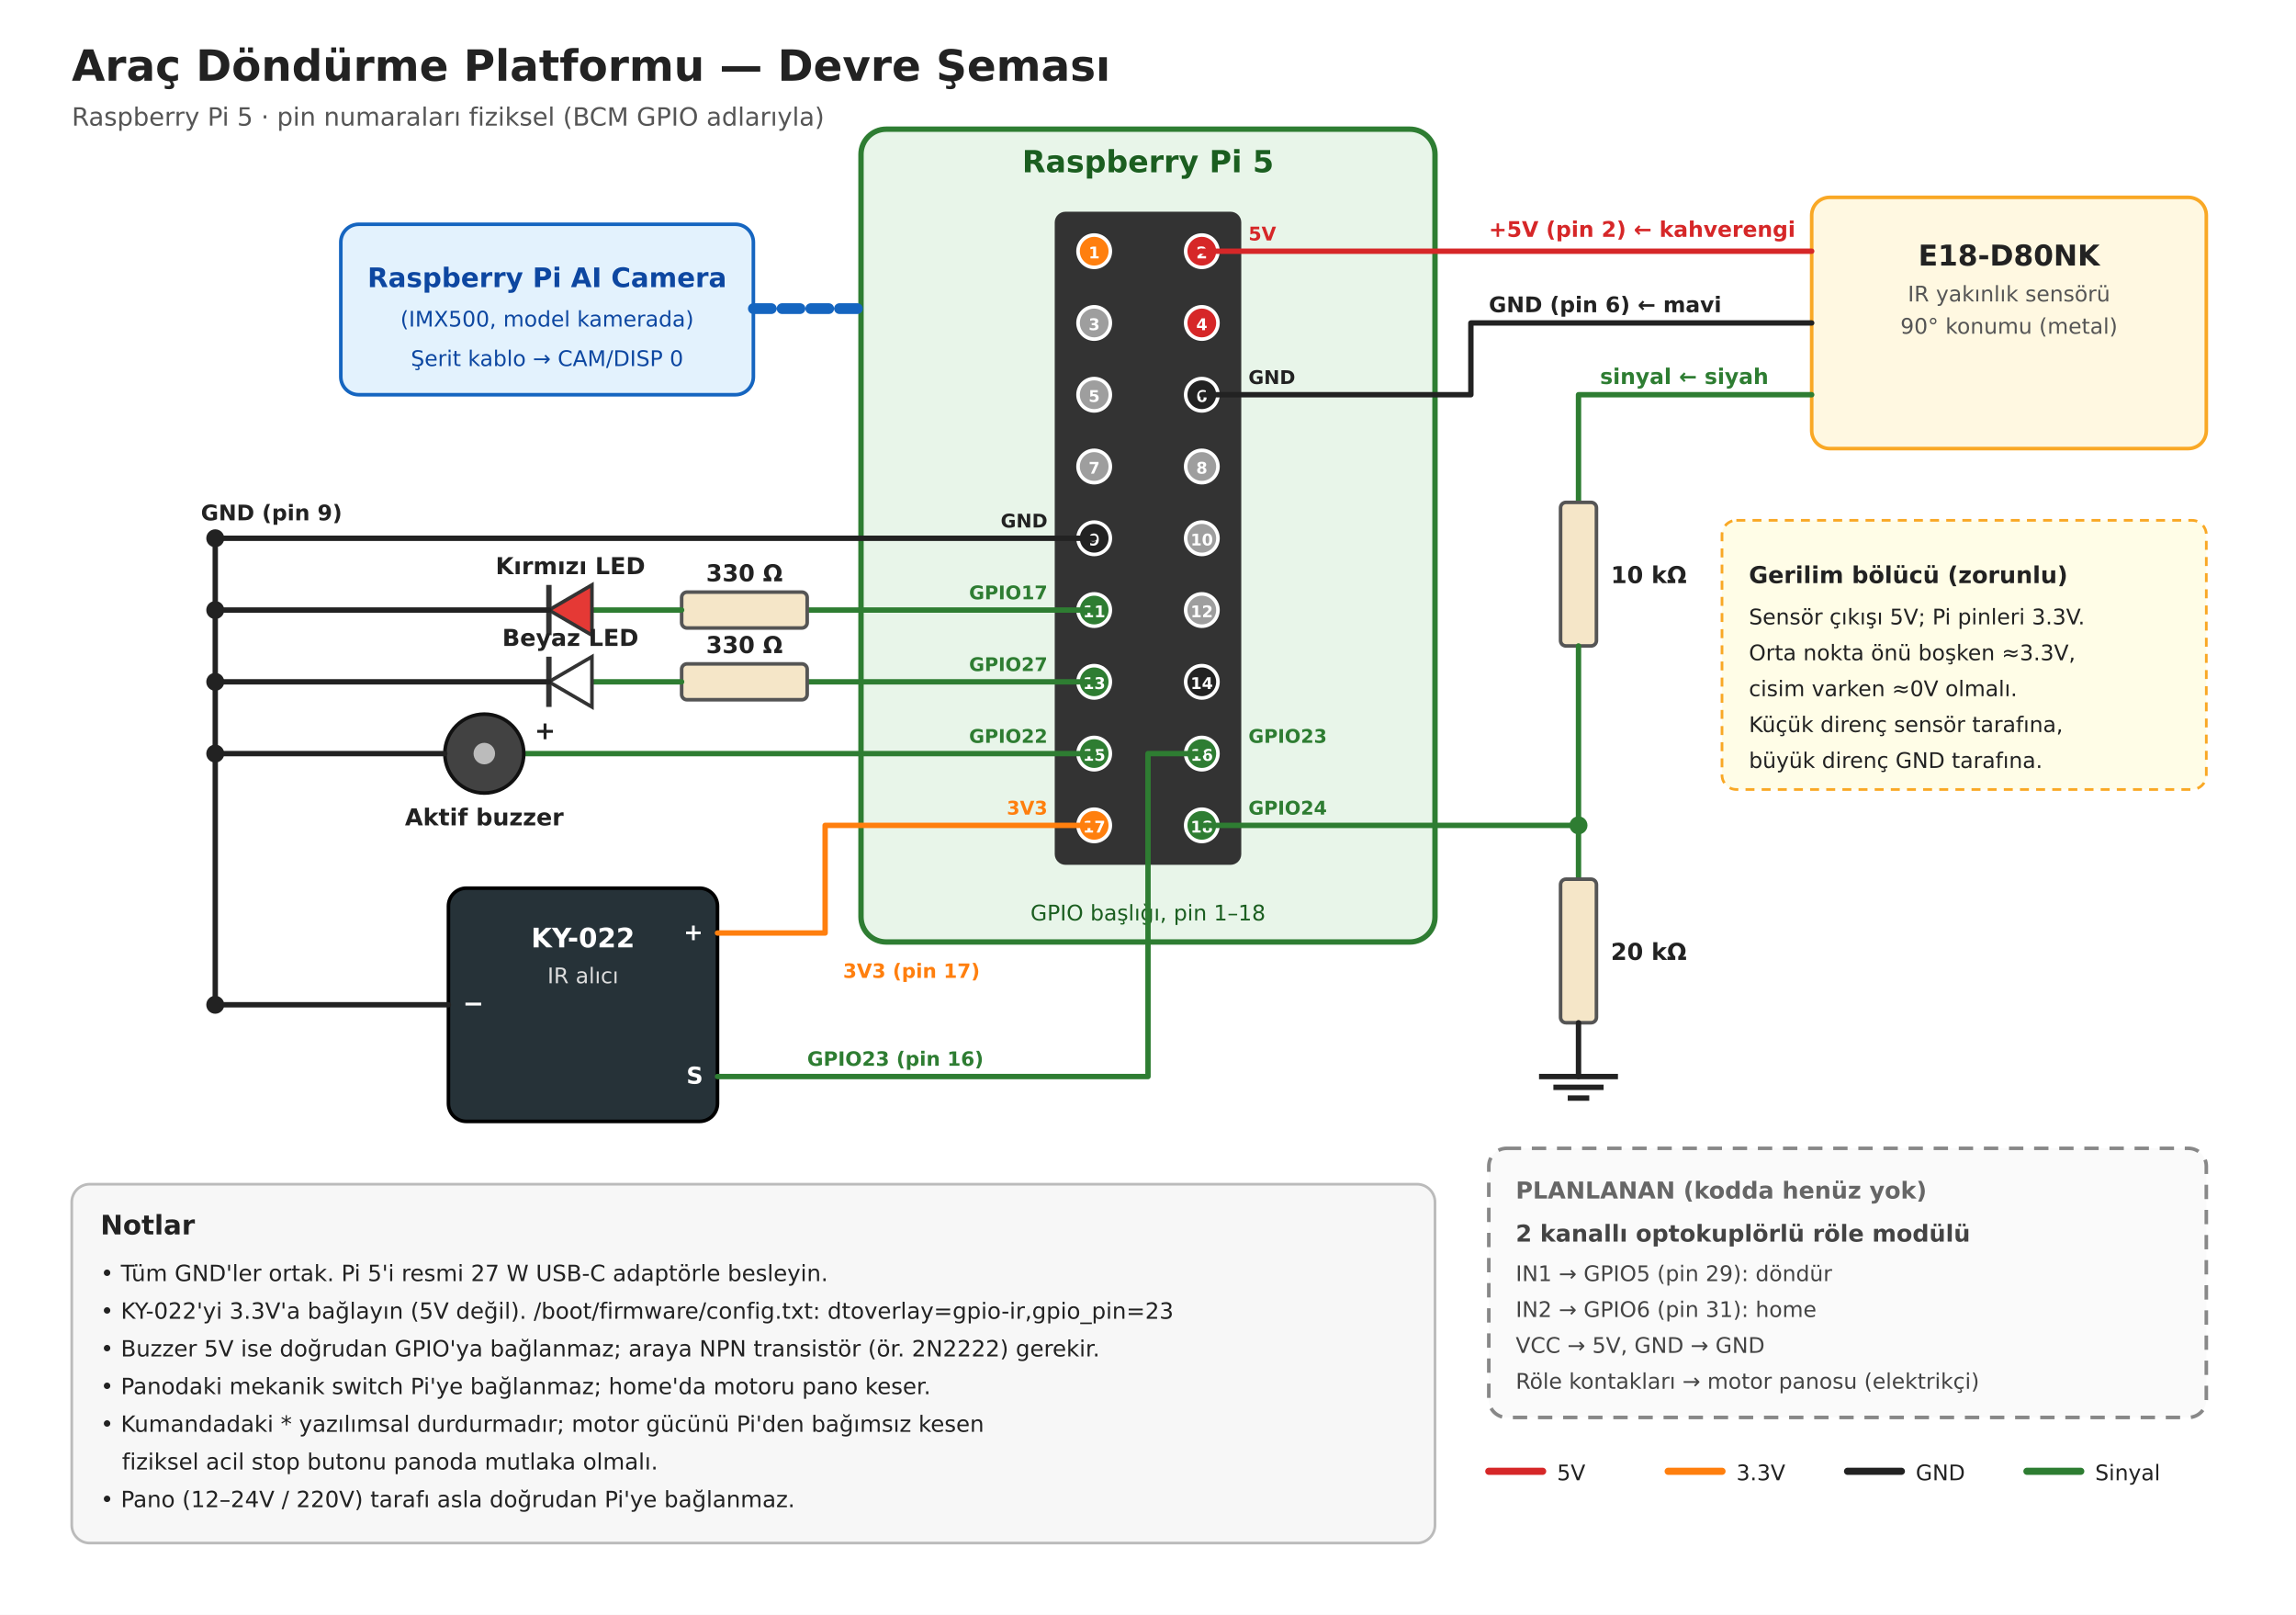
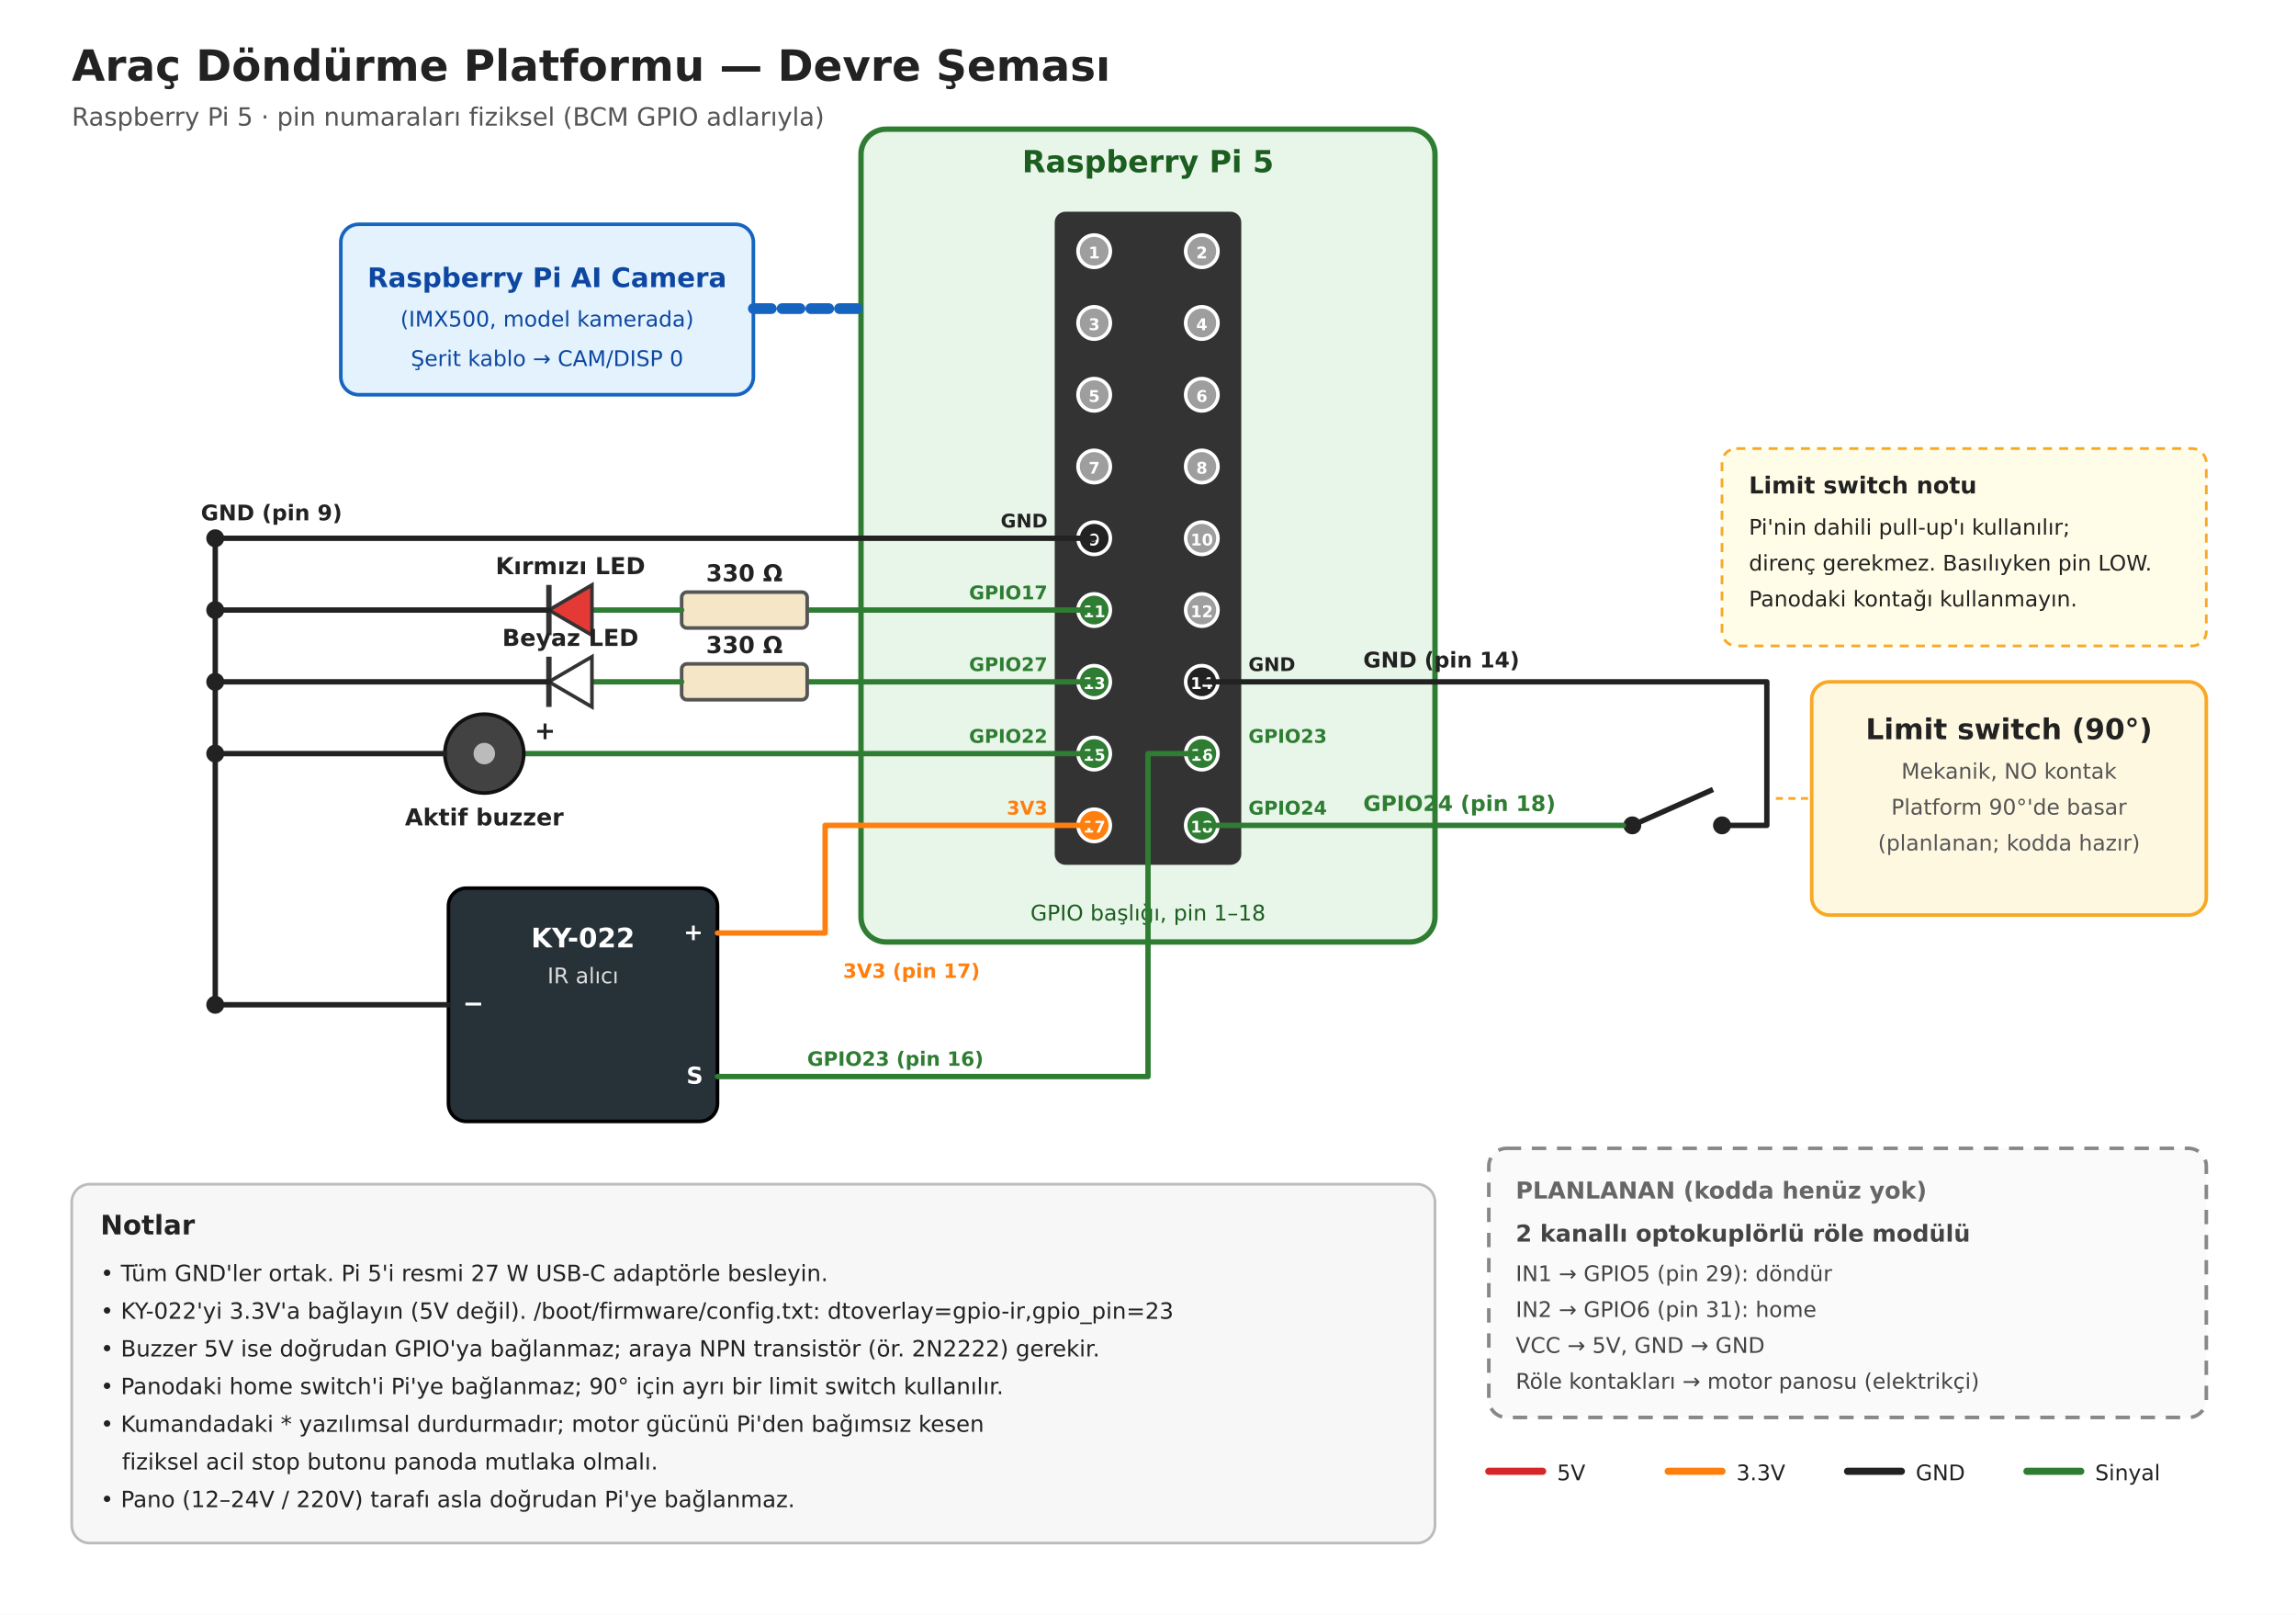
<svg xmlns="http://www.w3.org/2000/svg" viewBox="0 0 1280 900" width="1280" height="900" font-family="DejaVu Sans, Arial, sans-serif">
  <rect width="1280" height="900" fill="#ffffff" />
  <text x="40" y="45" font-size="24" text-anchor="start" font-weight="bold" fill="#222">Araç Döndürme Platformu — Devre Şeması</text>
  <text x="40" y="70" font-size="14" text-anchor="start" font-weight="normal" fill="#555">Raspberry Pi 5 · pin numaraları fiziksel (BCM GPIO adlarıyla)</text>
  <rect x="480" y="72" width="320" height="453" rx="14" fill="#e8f5e9" stroke="#2e7d32" stroke-width="3" />
  <text x="640.0" y="96" font-size="17" text-anchor="middle" font-weight="bold" fill="#1b5e20">Raspberry Pi 5</text>
  <text x="640.0" y="513" font-size="12" text-anchor="middle" font-weight="normal" fill="#1b5e20">GPIO başlığı, pin 1–18</text>
  <rect x="588" y="118" width="104" height="364" rx="6" fill="#333" />
-   <circle cx="610" cy="140" r="9" fill="#ff7f0e" stroke="#fff" stroke-width="2" />
+   <circle cx="610" cy="140" r="9" fill="#9e9e9e" stroke="#fff" stroke-width="2" />
  <text x="610" y="144" font-size="9" text-anchor="middle" fill="#fff" font-weight="bold">1</text>
-   <circle cx="670" cy="140" r="9" fill="#d62728" stroke="#fff" stroke-width="2" />
+   <circle cx="670" cy="140" r="9" fill="#9e9e9e" stroke="#fff" stroke-width="2" />
  <text x="670" y="144" font-size="9" text-anchor="middle" fill="#fff" font-weight="bold">2</text>
  <circle cx="610" cy="180" r="9" fill="#9e9e9e" stroke="#fff" stroke-width="2" />
  <text x="610" y="184" font-size="9" text-anchor="middle" fill="#fff" font-weight="bold">3</text>
-   <circle cx="670" cy="180" r="9" fill="#d62728" stroke="#fff" stroke-width="2" />
+   <circle cx="670" cy="180" r="9" fill="#9e9e9e" stroke="#fff" stroke-width="2" />
  <text x="670" y="184" font-size="9" text-anchor="middle" fill="#fff" font-weight="bold">4</text>
  <circle cx="610" cy="220" r="9" fill="#9e9e9e" stroke="#fff" stroke-width="2" />
  <text x="610" y="224" font-size="9" text-anchor="middle" fill="#fff" font-weight="bold">5</text>
-   <circle cx="670" cy="220" r="9" fill="#222222" stroke="#fff" stroke-width="2" />
+   <circle cx="670" cy="220" r="9" fill="#9e9e9e" stroke="#fff" stroke-width="2" />
  <text x="670" y="224" font-size="9" text-anchor="middle" fill="#fff" font-weight="bold">6</text>
  <circle cx="610" cy="260" r="9" fill="#9e9e9e" stroke="#fff" stroke-width="2" />
  <text x="610" y="264" font-size="9" text-anchor="middle" fill="#fff" font-weight="bold">7</text>
  <circle cx="670" cy="260" r="9" fill="#9e9e9e" stroke="#fff" stroke-width="2" />
  <text x="670" y="264" font-size="9" text-anchor="middle" fill="#fff" font-weight="bold">8</text>
  <circle cx="610" cy="300" r="9" fill="#222222" stroke="#fff" stroke-width="2" />
  <text x="610" y="304" font-size="9" text-anchor="middle" fill="#fff" font-weight="bold">9</text>
  <circle cx="670" cy="300" r="9" fill="#9e9e9e" stroke="#fff" stroke-width="2" />
  <text x="670" y="304" font-size="9" text-anchor="middle" fill="#fff" font-weight="bold">10</text>
  <circle cx="610" cy="340" r="9" fill="#2e7d32" stroke="#fff" stroke-width="2" />
  <text x="610" y="344" font-size="9" text-anchor="middle" fill="#fff" font-weight="bold">11</text>
  <circle cx="670" cy="340" r="9" fill="#9e9e9e" stroke="#fff" stroke-width="2" />
  <text x="670" y="344" font-size="9" text-anchor="middle" fill="#fff" font-weight="bold">12</text>
  <circle cx="610" cy="380" r="9" fill="#2e7d32" stroke="#fff" stroke-width="2" />
  <text x="610" y="384" font-size="9" text-anchor="middle" fill="#fff" font-weight="bold">13</text>
  <circle cx="670" cy="380" r="9" fill="#222222" stroke="#fff" stroke-width="2" />
  <text x="670" y="384" font-size="9" text-anchor="middle" fill="#fff" font-weight="bold">14</text>
  <circle cx="610" cy="420" r="9" fill="#2e7d32" stroke="#fff" stroke-width="2" />
  <text x="610" y="424" font-size="9" text-anchor="middle" fill="#fff" font-weight="bold">15</text>
  <circle cx="670" cy="420" r="9" fill="#2e7d32" stroke="#fff" stroke-width="2" />
  <text x="670" y="424" font-size="9" text-anchor="middle" fill="#fff" font-weight="bold">16</text>
  <circle cx="610" cy="460" r="9" fill="#ff7f0e" stroke="#fff" stroke-width="2" />
  <text x="610" y="464" font-size="9" text-anchor="middle" fill="#fff" font-weight="bold">17</text>
  <circle cx="670" cy="460" r="9" fill="#2e7d32" stroke="#fff" stroke-width="2" />
  <text x="670" y="464" font-size="9" text-anchor="middle" fill="#fff" font-weight="bold">18</text>
  <text x="584" y="294" font-size="10.5" text-anchor="end" font-weight="bold" fill="#222222">GND</text>
  <text x="584" y="334" font-size="10.5" text-anchor="end" font-weight="bold" fill="#2e7d32">GPIO17</text>
  <text x="584" y="374" font-size="10.5" text-anchor="end" font-weight="bold" fill="#2e7d32">GPIO27</text>
  <text x="584" y="414" font-size="10.5" text-anchor="end" font-weight="bold" fill="#2e7d32">GPIO22</text>
  <text x="584" y="454" font-size="10.5" text-anchor="end" font-weight="bold" fill="#ff7f0e">3V3</text>
-   <text x="696" y="134" font-size="10.5" text-anchor="start" font-weight="bold" fill="#d62728">5V</text>
-   <text x="696" y="214" font-size="10.5" text-anchor="start" font-weight="bold" fill="#222222">GND</text>
  <text x="696" y="454" font-size="10.5" text-anchor="start" font-weight="bold" fill="#2e7d32">GPIO24</text>
+   <text x="696" y="374" font-size="10.5" text-anchor="start" font-weight="bold" fill="#222222">GND</text>
  <text x="696" y="414" font-size="10.5" text-anchor="start" font-weight="bold" fill="#2e7d32">GPIO23</text>
  <polyline points="610,300 120,300 120,560" fill="none" stroke="#222222" stroke-width="3" stroke-linejoin="round" stroke-linecap="round" />
  <circle cx="120" cy="300" r="5" fill="#222222" />
  <text x="112" y="290" font-size="12" text-anchor="start" font-weight="bold" fill="#222222">GND (pin 9)</text>
  <polyline points="610,340 450,340" fill="none" stroke="#2e7d32" stroke-width="3" stroke-linejoin="round" stroke-linecap="round" />
  <rect x="380" y="330" width="70" height="20" rx="3" fill="#f5e6c8" stroke="#555" stroke-width="2" />
  <text x="415.0" y="324" font-size="13" text-anchor="middle" font-weight="bold" fill="#222">330 Ω</text>
  <polyline points="380,340 330,340" fill="none" stroke="#2e7d32" stroke-width="3" stroke-linejoin="round" stroke-linecap="round" />
  <polygon points="330,326 330,354 306,340" fill="#e53935" stroke="#333" stroke-width="2" />
  <line x1="306" y1="326" x2="306" y2="354" stroke="#333" stroke-width="3" />
  <text x="318" y="320" font-size="13" text-anchor="middle" font-weight="bold" fill="#222">Kırmızı LED</text>
  <polyline points="306,340 120,340" fill="none" stroke="#222222" stroke-width="3" stroke-linejoin="round" stroke-linecap="round" />
  <circle cx="120" cy="340" r="5" fill="#222222" />
  <polyline points="610,380 450,380" fill="none" stroke="#2e7d32" stroke-width="3" stroke-linejoin="round" stroke-linecap="round" />
  <rect x="380" y="370" width="70" height="20" rx="3" fill="#f5e6c8" stroke="#555" stroke-width="2" />
  <text x="415.0" y="364" font-size="13" text-anchor="middle" font-weight="bold" fill="#222">330 Ω</text>
  <polyline points="380,380 330,380" fill="none" stroke="#2e7d32" stroke-width="3" stroke-linejoin="round" stroke-linecap="round" />
  <polygon points="330,366 330,394 306,380" fill="#ffffff" stroke="#333" stroke-width="2" />
  <line x1="306" y1="366" x2="306" y2="394" stroke="#333" stroke-width="3" />
  <text x="318" y="360" font-size="13" text-anchor="middle" font-weight="bold" fill="#222">Beyaz LED</text>
  <polyline points="306,380 120,380" fill="none" stroke="#222222" stroke-width="3" stroke-linejoin="round" stroke-linecap="round" />
  <circle cx="120" cy="380" r="5" fill="#222222" />
  <polyline points="610,420 292,420" fill="none" stroke="#2e7d32" stroke-width="3" stroke-linejoin="round" stroke-linecap="round" />
  <circle cx="270" cy="420" r="22" fill="#424242" stroke="#111" stroke-width="2" />
  <circle cx="270" cy="420" r="6" fill="#bbb" />
  <text x="270" y="460" font-size="13" text-anchor="middle" font-weight="bold" fill="#222">Aktif buzzer</text>
  <text x="298" y="412" font-size="14" text-anchor="start" font-weight="bold" fill="#222">+</text>
  <polyline points="248,420 120,420" fill="none" stroke="#222222" stroke-width="3" stroke-linejoin="round" stroke-linecap="round" />
  <circle cx="120" cy="420" r="5" fill="#222222" />
  <rect x="190" y="125" width="230" height="95" rx="10" fill="#e3f2fd" stroke="#1565c0" stroke-width="2" />
  <text x="305" y="160" font-size="15" text-anchor="middle" font-weight="bold" fill="#0d47a1">Raspberry Pi AI Camera</text>
  <text x="305" y="182" font-size="12" text-anchor="middle" font-weight="normal" fill="#0d47a1">(IMX500, model kamerada)</text>
  <text x="305" y="204" font-size="12" text-anchor="middle" font-weight="normal" fill="#0d47a1">Şerit kablo → CAM/DISP 0</text>
  <polyline points="420,172 480,172" fill="none" stroke="#1565c0" stroke-width="6" stroke-linejoin="round" stroke-linecap="round" stroke-dasharray="10,6" />
  <rect x="250" y="495" width="150" height="130" rx="10" fill="#263238" stroke="#000" stroke-width="2" />
  <text x="325" y="528" font-size="15" text-anchor="middle" font-weight="bold" fill="#fff">KY-022</text>
  <text x="325" y="548" font-size="12" text-anchor="middle" font-weight="normal" fill="#ddd">IR alıcı</text>
  <text x="392" y="524" font-size="13" text-anchor="end" font-weight="bold" fill="#fff">+</text>
  <text x="392" y="604" font-size="13" text-anchor="end" font-weight="bold" fill="#fff">S</text>
  <text x="258" y="564" font-size="14" text-anchor="start" font-weight="bold" fill="#fff">−</text>
  <polyline points="610,460 460,460 460,520 400,520" fill="none" stroke="#ff7f0e" stroke-width="3" stroke-linejoin="round" stroke-linecap="round" />
  <polyline points="670,420 640,420 640,600 400,600" fill="none" stroke="#2e7d32" stroke-width="3" stroke-linejoin="round" stroke-linecap="round" />
  <polyline points="250,560 120,560" fill="none" stroke="#222222" stroke-width="3" stroke-linejoin="round" stroke-linecap="round" />
  <circle cx="120" cy="560" r="5" fill="#222222" />
  <text x="470" y="545" font-size="11" text-anchor="start" font-weight="bold" fill="#ff7f0e">3V3 (pin 17)</text>
  <text x="450" y="594" font-size="11" text-anchor="start" font-weight="bold" fill="#2e7d32">GPIO23 (pin 16)</text>
-   <rect x="1010" y="110" width="220" height="140" rx="10" fill="#fff8e1" stroke="#f9a825" stroke-width="2" />
-   <text x="1120" y="148" font-size="16" text-anchor="middle" font-weight="bold" fill="#222">E18-D80NK</text>
-   <text x="1120" y="168" font-size="12" text-anchor="middle" font-weight="normal" fill="#555">IR yakınlık sensörü</text>
-   <text x="1120" y="186" font-size="12" text-anchor="middle" font-weight="normal" fill="#555">90° konumu (metal)</text>
-   <polyline points="670,140 1010,140" fill="none" stroke="#d62728" stroke-width="3" stroke-linejoin="round" stroke-linecap="round" />
-   <text x="830" y="132" font-size="12" text-anchor="start" font-weight="bold" fill="#d62728">+5V (pin 2) ← kahverengi</text>
-   <polyline points="1010,180 820,180 820,220 670,220" fill="none" stroke="#222222" stroke-width="3" stroke-linejoin="round" stroke-linecap="round" />
-   <text x="830" y="174" font-size="12" text-anchor="start" font-weight="bold" fill="#222222">GND (pin 6) ← mavi</text>
-   <polyline points="1010,220 880,220 880,280" fill="none" stroke="#2e7d32" stroke-width="3" stroke-linejoin="round" stroke-linecap="round" />
-   <text x="892" y="214" font-size="12" text-anchor="start" font-weight="bold" fill="#2e7d32">sinyal ← siyah</text>
-   <rect x="870" y="280" width="20" height="80" rx="3" fill="#f5e6c8" stroke="#555" stroke-width="2" />
-   <text x="898" y="325.0" font-size="13" text-anchor="start" font-weight="bold" fill="#222">10 kΩ</text>
-   <polyline points="880,360 880,460" fill="none" stroke="#2e7d32" stroke-width="3" stroke-linejoin="round" stroke-linecap="round" />
-   <circle cx="880" cy="460" r="5" fill="#2e7d32" />
-   <polyline points="880,460 670,460" fill="none" stroke="#2e7d32" stroke-width="3" stroke-linejoin="round" stroke-linecap="round" />
-   <polyline points="880,460 880,490" fill="none" stroke="#2e7d32" stroke-width="3" stroke-linejoin="round" stroke-linecap="round" />
-   <rect x="870" y="490" width="20" height="80" rx="3" fill="#f5e6c8" stroke="#555" stroke-width="2" />
-   <text x="898" y="535.0" font-size="13" text-anchor="start" font-weight="bold" fill="#222">20 kΩ</text>
-   <polyline points="880,570 880,600" fill="none" stroke="#222222" stroke-width="3" stroke-linejoin="round" stroke-linecap="round" />
-   <line x1="858" y1="600" x2="902" y2="600" stroke="#222222" stroke-width="3" />
-   <line x1="866" y1="606" x2="894" y2="606" stroke="#222222" stroke-width="3" />
-   <line x1="874" y1="612" x2="886" y2="612" stroke="#222222" stroke-width="3" />
-   <rect x="960" y="290" width="270" height="150" rx="8" fill="#fffde7" stroke="#f9a825" stroke-width="1.5" stroke-dasharray="5,4" />
-   <text x="975" y="325" font-size="13" text-anchor="start" font-weight="bold" fill="#222">Gerilim bölücü (zorunlu)</text>
-   <text x="975" y="348" font-size="12" text-anchor="start" font-weight="normal" fill="#222">Sensör çıkışı 5V; Pi pinleri 3.3V.</text>
-   <text x="975" y="368" font-size="12" text-anchor="start" font-weight="normal" fill="#222">Orta nokta önü boşken ≈3.3V,</text>
-   <text x="975" y="388" font-size="12" text-anchor="start" font-weight="normal" fill="#222">cisim varken ≈0V olmalı.</text>
-   <text x="975" y="408" font-size="12" text-anchor="start" font-weight="normal" fill="#222">Küçük direnç sensör tarafına,</text>
-   <text x="975" y="428" font-size="12" text-anchor="start" font-weight="normal" fill="#222">büyük direnç GND tarafına.</text>
+   <rect x="1010" y="380" width="220" height="130" rx="10" fill="#fff8e1" stroke="#f9a825" stroke-width="2" />
+   <text x="1120" y="412" font-size="16" text-anchor="middle" font-weight="bold" fill="#222">Limit switch (90°)</text>
+   <text x="1120" y="434" font-size="12" text-anchor="middle" font-weight="normal" fill="#555">Mekanik, NO kontak</text>
+   <text x="1120" y="454" font-size="12" text-anchor="middle" font-weight="normal" fill="#555">Platform 90°'de basar</text>
+   <text x="1120" y="474" font-size="12" text-anchor="middle" font-weight="normal" fill="#555">(planlanan; kodda hazır)</text>
+   <circle cx="910" cy="460" r="5" fill="#222" />
+   <circle cx="960" cy="460" r="5" fill="#222" />
+   <line x1="910" y1="460" x2="955" y2="440" stroke="#222" stroke-width="3" />
+   <polyline points="670,460 905,460" fill="none" stroke="#2e7d32" stroke-width="3" stroke-linejoin="round" stroke-linecap="round" />
+   <text x="760" y="452" font-size="12" text-anchor="start" font-weight="bold" fill="#2e7d32">GPIO24 (pin 18)</text>
+   <polyline points="965,460 985,460 985,380 670,380" fill="none" stroke="#222222" stroke-width="3" stroke-linejoin="round" stroke-linecap="round" />
+   <text x="760" y="372" font-size="12" text-anchor="start" font-weight="bold" fill="#222222">GND (pin 14)</text>
+   <line x1="990" y1="445" x2="1008" y2="445" stroke="#f9a825" stroke-width="1.5" stroke-dasharray="4,3" />
+   <rect x="960" y="250" width="270" height="110" rx="8" fill="#fffde7" stroke="#f9a825" stroke-width="1.5" stroke-dasharray="5,4" />
+   <text x="975" y="275" font-size="13" text-anchor="start" font-weight="bold" fill="#222">Limit switch notu</text>
+   <text x="975" y="298" font-size="12" text-anchor="start" font-weight="normal" fill="#222">Pi'nin dahili pull-up'ı kullanılır;</text>
+   <text x="975" y="318" font-size="12" text-anchor="start" font-weight="normal" fill="#222">direnç gerekmez. Basılıyken pin LOW.</text>
+   <text x="975" y="338" font-size="12" text-anchor="start" font-weight="normal" fill="#222">Panodaki kontağı kullanmayın.</text>
  <rect x="830" y="640" width="400" height="150" rx="10" fill="#fafafa" stroke="#888888" stroke-width="2" stroke-dasharray="8,6" />
  <text x="845" y="668" font-size="13" text-anchor="start" font-weight="bold" fill="#666">PLANLANAN (kodda henüz yok)</text>
  <text x="845" y="692" font-size="13" text-anchor="start" font-weight="bold" fill="#444">2 kanallı optokuplörlü röle modülü</text>
  <text x="845" y="714" font-size="12" text-anchor="start" font-weight="normal" fill="#444">IN1 → GPIO5 (pin 29): döndür</text>
  <text x="845" y="734" font-size="12" text-anchor="start" font-weight="normal" fill="#444">IN2 → GPIO6 (pin 31): home</text>
  <text x="845" y="754" font-size="12" text-anchor="start" font-weight="normal" fill="#444">VCC → 5V, GND → GND</text>
  <text x="845" y="774" font-size="12" text-anchor="start" font-weight="normal" fill="#444">Röle kontakları → motor panosu (elektrikçi)</text>
  <rect x="40" y="660" width="760" height="200" rx="10" fill="#f7f7f7" stroke="#bbb" stroke-width="1.5" />
  <text x="56" y="688" font-size="15" text-anchor="start" font-weight="bold" fill="#222">Notlar</text>
  <text x="56" y="714" font-size="12.5" text-anchor="start" font-weight="normal" fill="#222">• Tüm GND'ler ortak. Pi 5'i resmi 27 W USB-C adaptörle besleyin.</text>
  <text x="56" y="735" font-size="12.5" text-anchor="start" font-weight="normal" fill="#222">• KY-022'yi 3.3V'a bağlayın (5V değil). /boot/firmware/config.txt: dtoverlay=gpio-ir,gpio_pin=23</text>
  <text x="56" y="756" font-size="12.5" text-anchor="start" font-weight="normal" fill="#222">• Buzzer 5V ise doğrudan GPIO'ya bağlanmaz; araya NPN transistör (ör. 2N2222) gerekir.</text>
-   <text x="56" y="777" font-size="12.5" text-anchor="start" font-weight="normal" fill="#222">• Panodaki mekanik switch Pi'ye bağlanmaz; home'da motoru pano keser.</text>
+   <text x="56" y="777" font-size="12.5" text-anchor="start" font-weight="normal" fill="#222">• Panodaki home switch'i Pi'ye bağlanmaz; 90° için ayrı bir limit switch kullanılır.</text>
  <text x="56" y="798" font-size="12.5" text-anchor="start" font-weight="normal" fill="#222">• Kumandadaki * yazılımsal durdurmadır; motor gücünü Pi'den bağımsız kesen</text>
  <text x="68" y="819" font-size="12.5" text-anchor="start" font-weight="normal" fill="#222">fiziksel acil stop butonu panoda mutlaka olmalı.</text>
  <text x="56" y="840" font-size="12.5" text-anchor="start" font-weight="normal" fill="#222">• Pano (12–24V / 220V) tarafı asla doğrudan Pi'ye bağlanmaz.</text>
  <polyline points="830,820 860,820" fill="none" stroke="#d62728" stroke-width="4" stroke-linejoin="round" stroke-linecap="round" />
  <text x="868" y="825" font-size="12" text-anchor="start" font-weight="normal" fill="#222">5V</text>
  <polyline points="930,820 960,820" fill="none" stroke="#ff7f0e" stroke-width="4" stroke-linejoin="round" stroke-linecap="round" />
  <text x="968" y="825" font-size="12" text-anchor="start" font-weight="normal" fill="#222">3.3V</text>
  <polyline points="1030,820 1060,820" fill="none" stroke="#222222" stroke-width="4" stroke-linejoin="round" stroke-linecap="round" />
  <text x="1068" y="825" font-size="12" text-anchor="start" font-weight="normal" fill="#222">GND</text>
  <polyline points="1130,820 1160,820" fill="none" stroke="#2e7d32" stroke-width="4" stroke-linejoin="round" stroke-linecap="round" />
  <text x="1168" y="825" font-size="12" text-anchor="start" font-weight="normal" fill="#222">Sinyal</text>
</svg>
